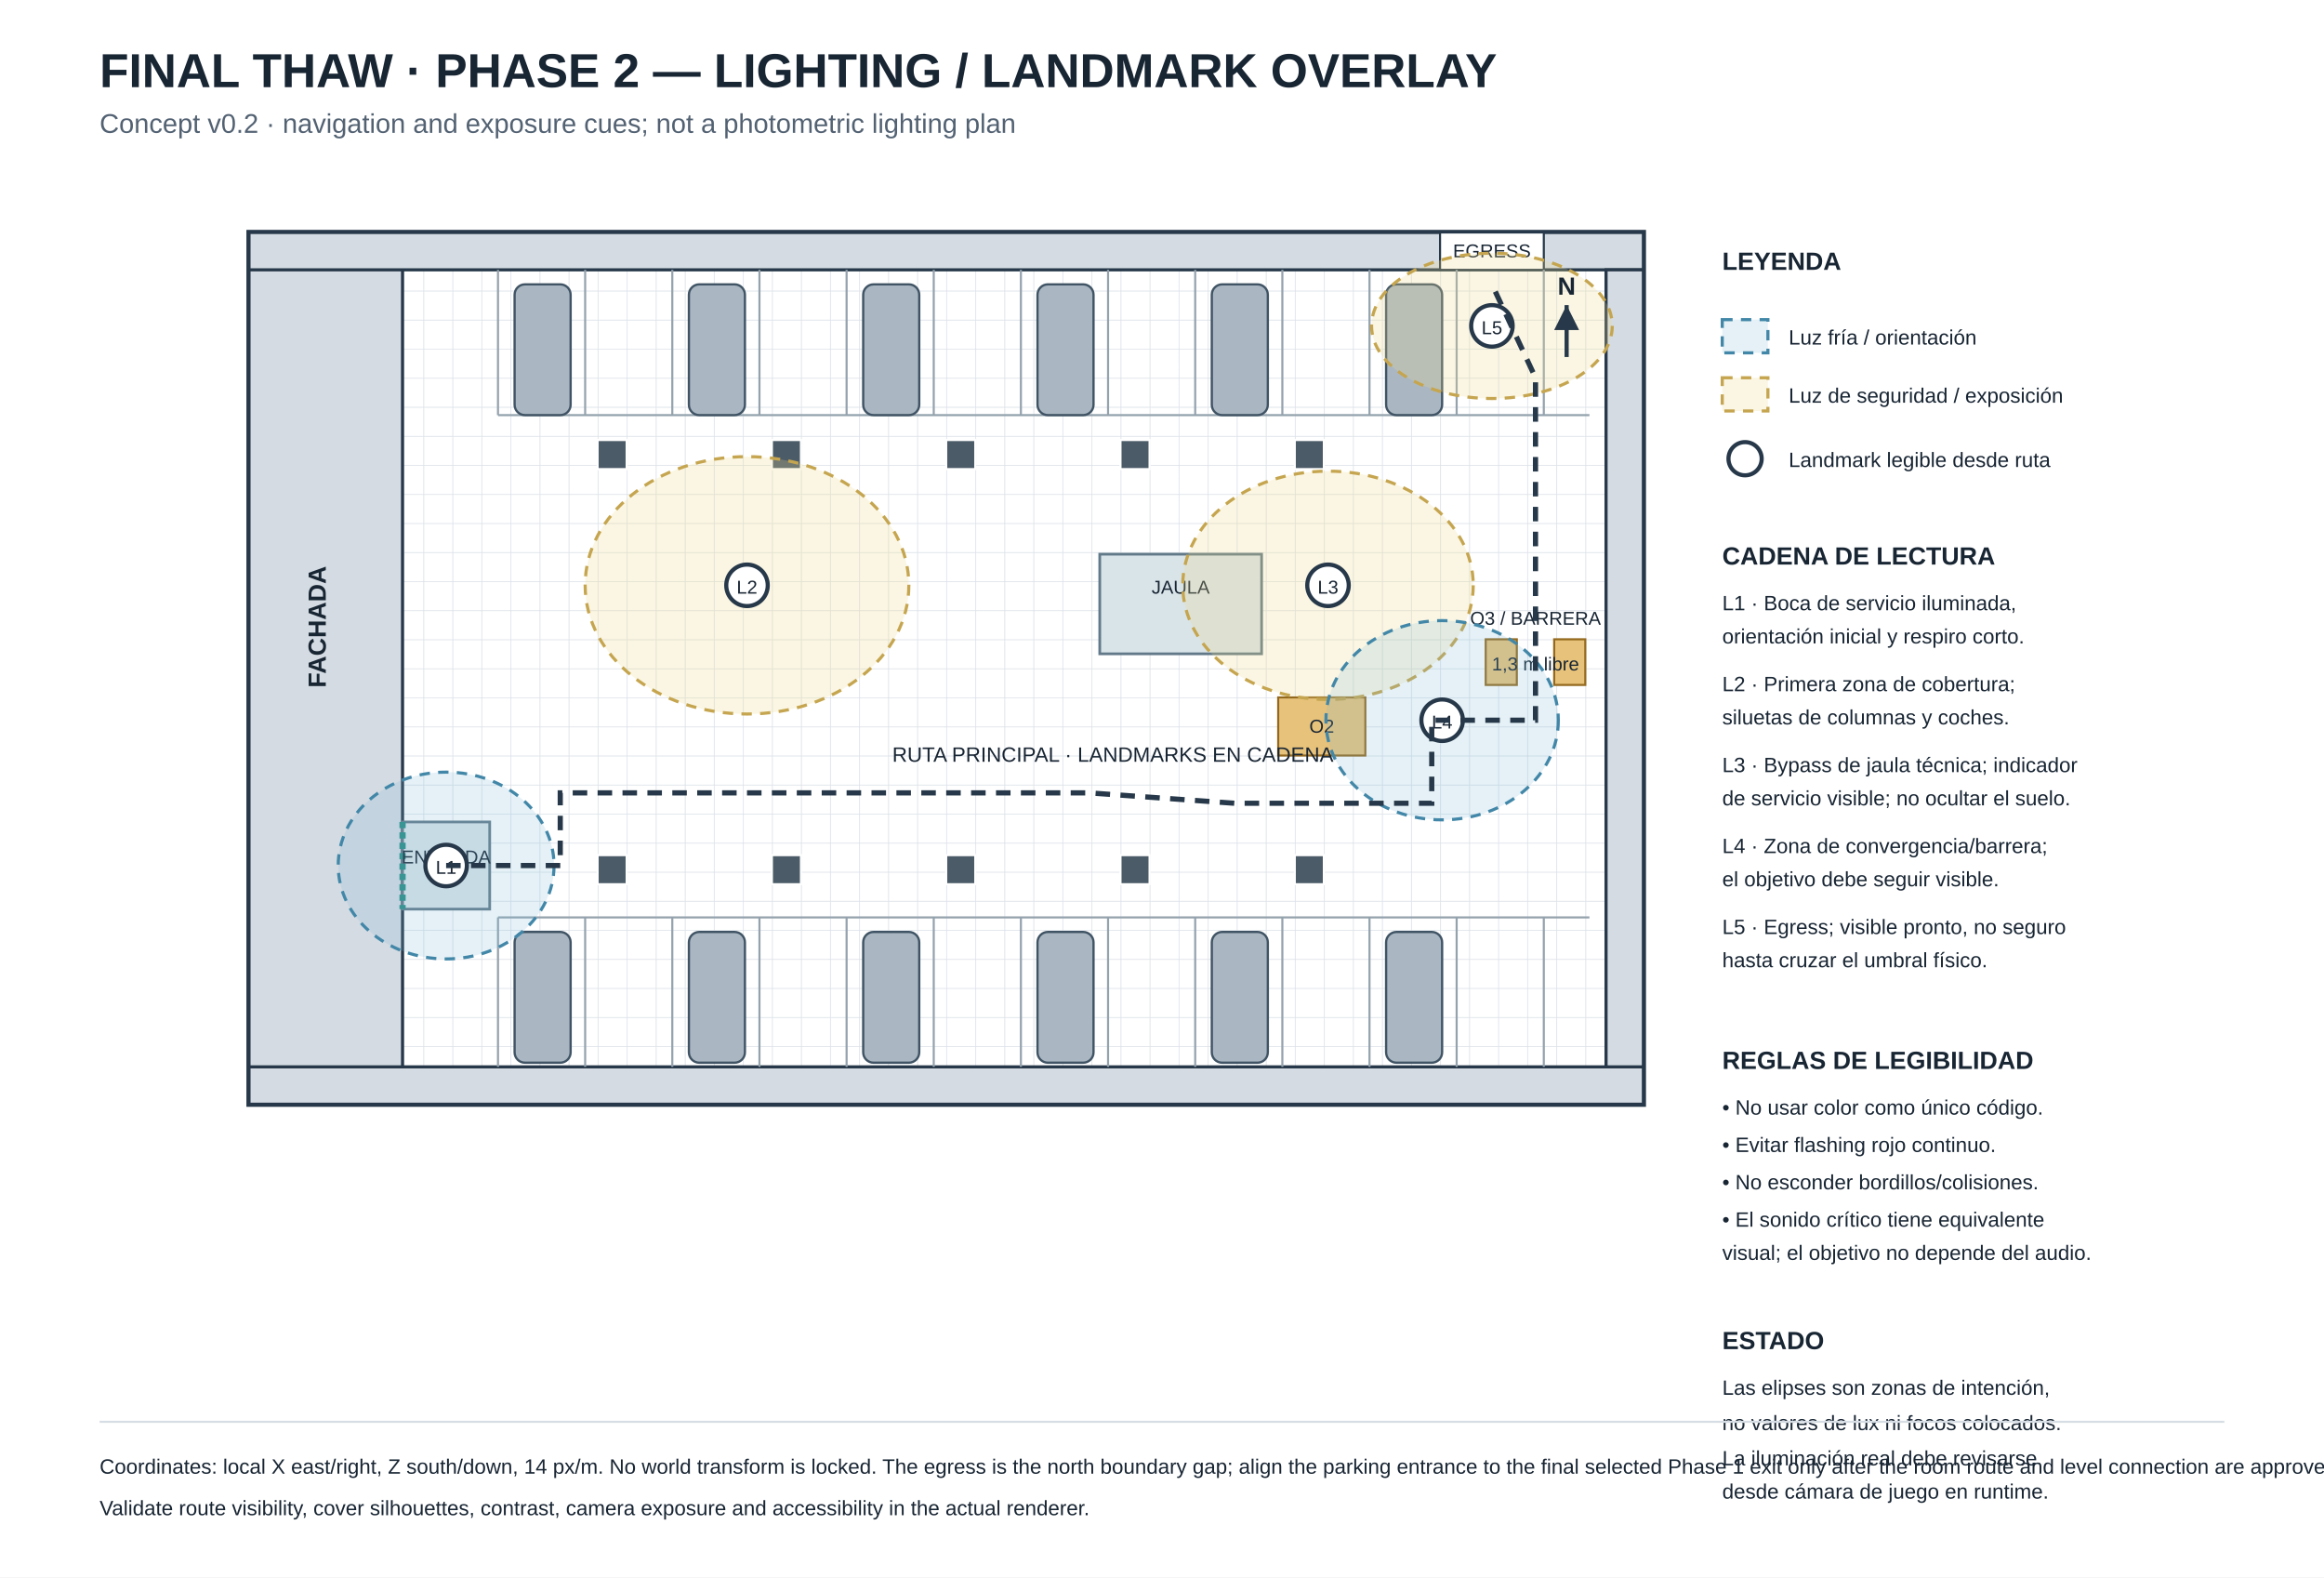
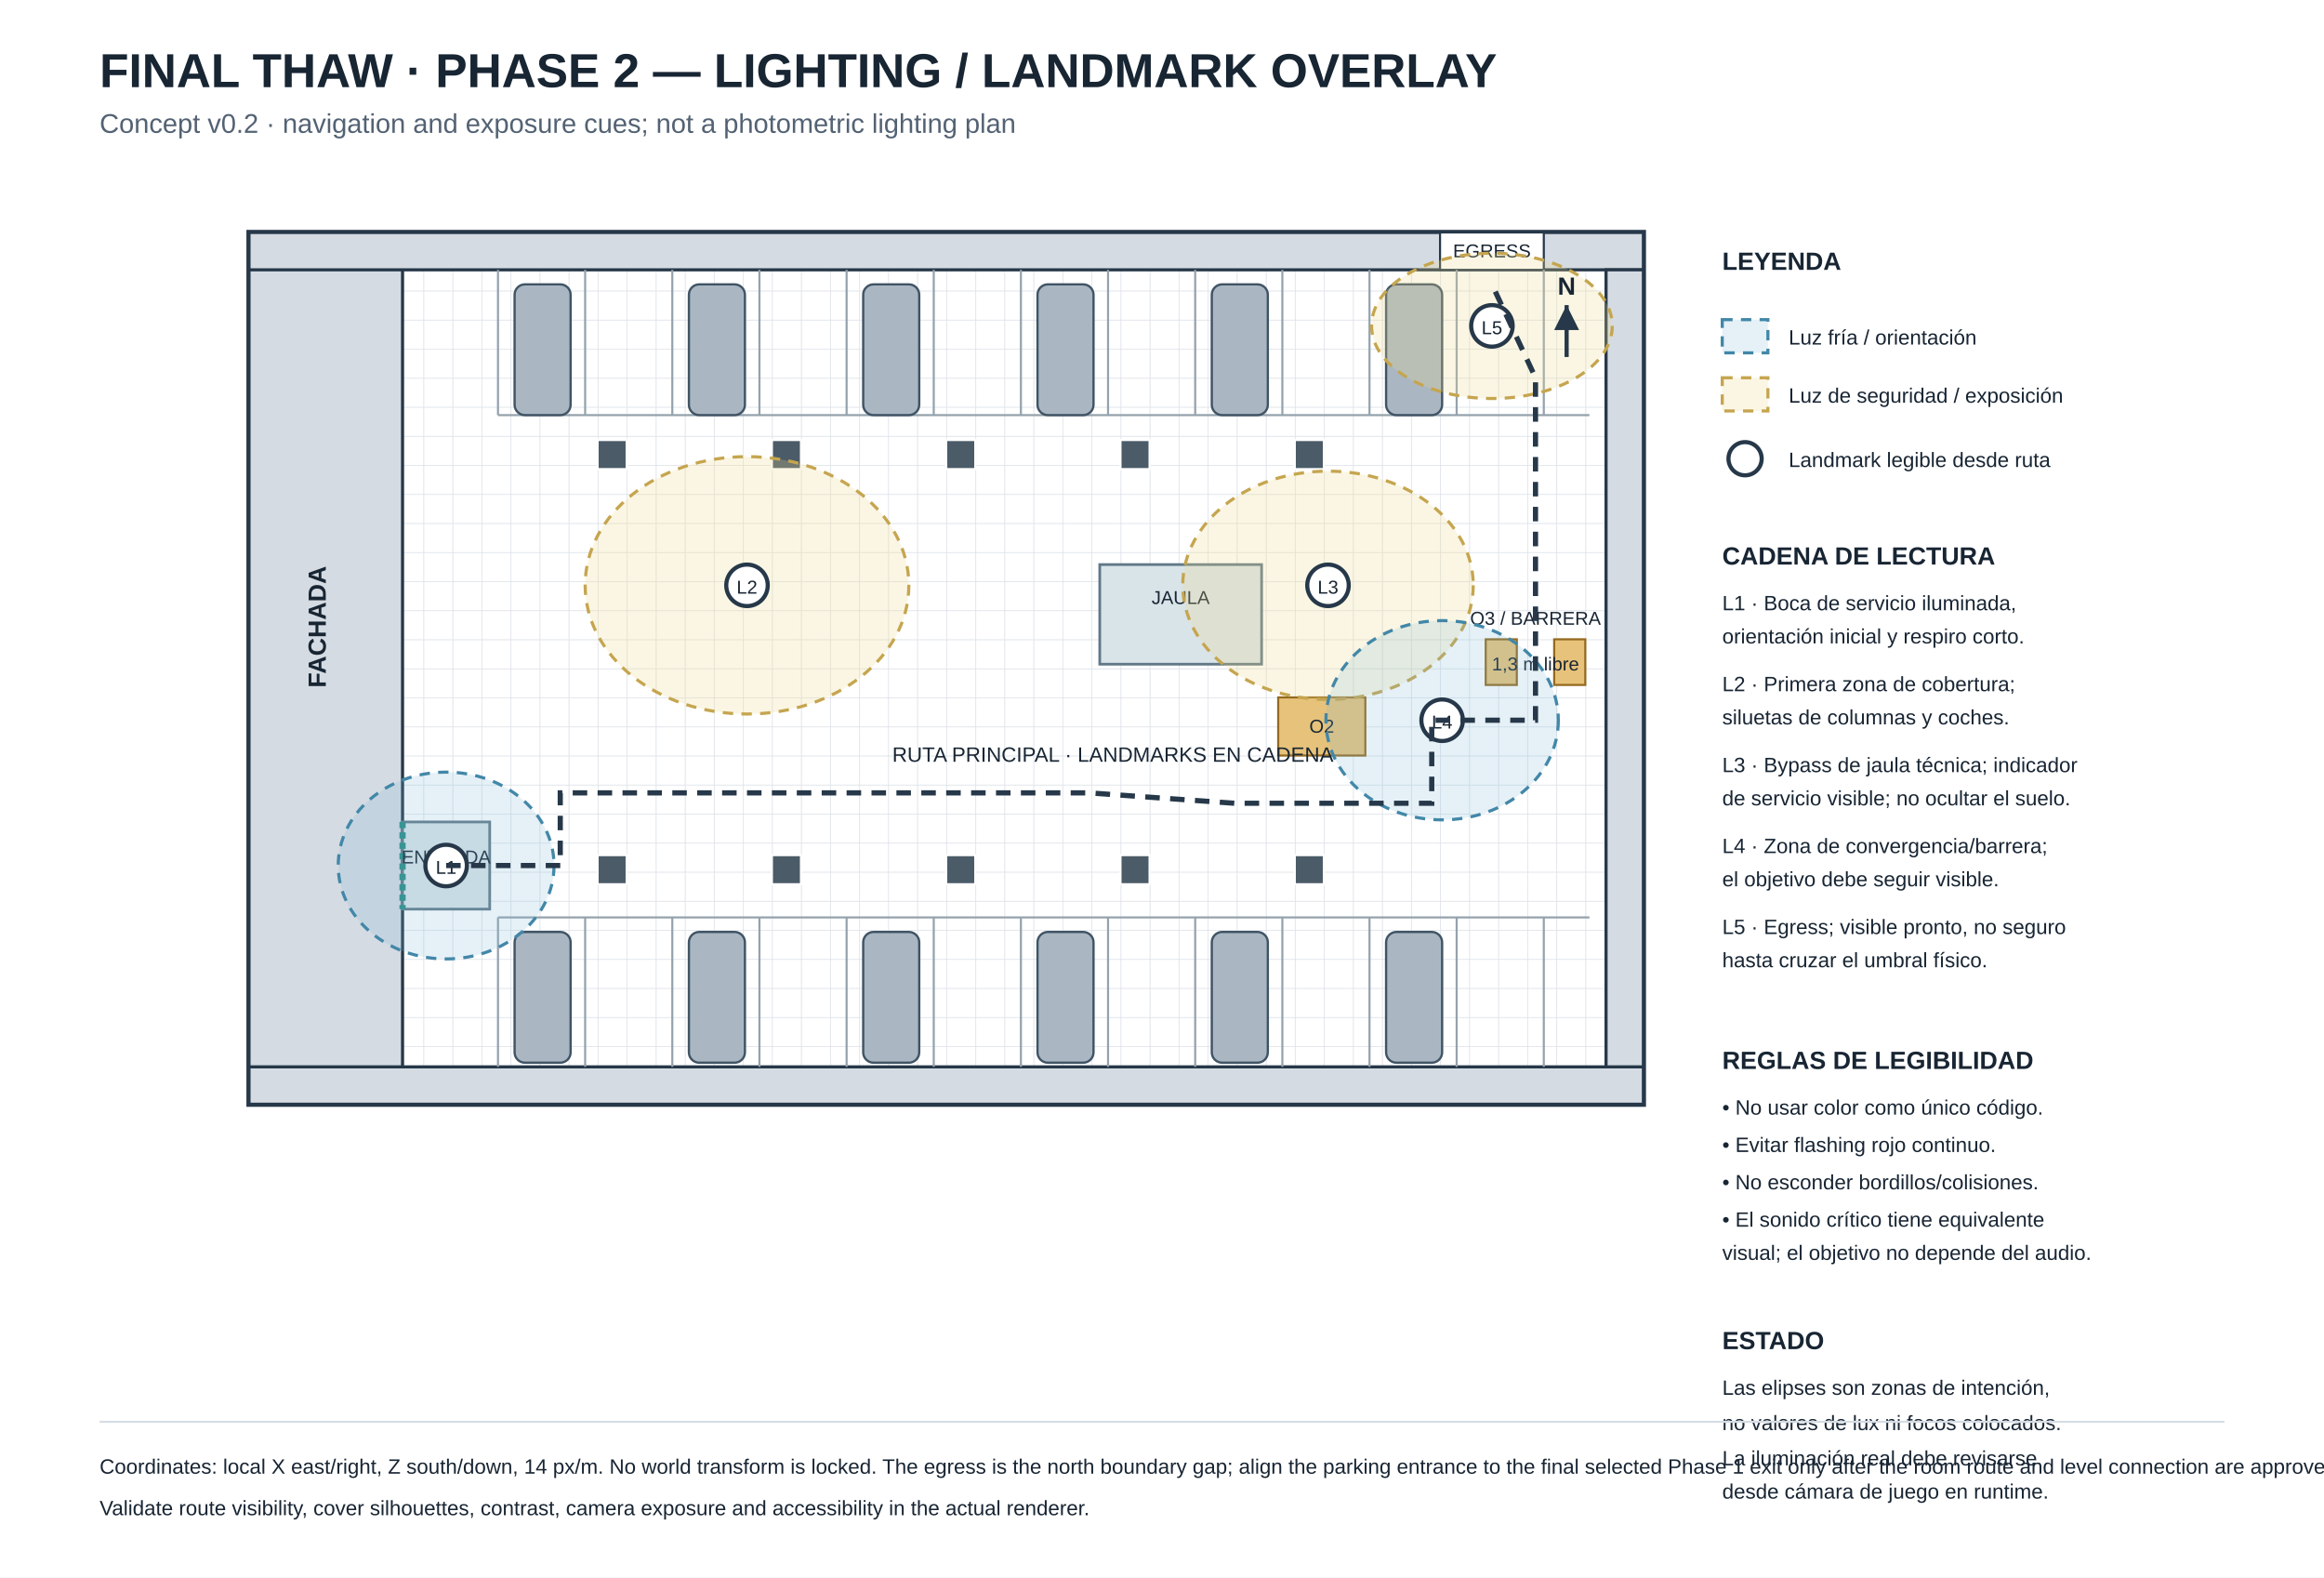
<svg xmlns="http://www.w3.org/2000/svg" width="1120" height="760" viewBox="0 0 1120 760">
  <defs>
    <pattern id="g" width="14" height="14" patternUnits="userSpaceOnUse">
      <path d="M14 0H0V14" fill="none" stroke="#dce2e8" stroke-width=".7" />
    </pattern>
    <marker id="n" markerWidth="8" markerHeight="8" refX="6" refY="3" orient="auto">
      <path d="M0 0L6 3L0 6Z" fill="#263849" />
    </marker>
    <style>text{font-family:Arial,Helvetica,sans-serif;fill:#182533}.title{font-size:23px;font-weight:700}.sub{font-size:13px;fill:#536273}.lab{font-size:12px;font-weight:600}.sm{font-size:10px}.tiny{font-size:9px}.wall{fill:#d4dbe2;stroke:#263849;stroke-width:1.5}.svc{fill:#d9e4e9;stroke:#617988;stroke-width:1.3}.car{fill:#aab7c2;stroke:#405465;stroke-width:1.1;rx:5}.col{fill:#4b5b68;stroke:#fff;stroke-width:1}.warm{fill:#f0d88b;fill-opacity:.24;stroke:#c5a54f;stroke-width:1.5;stroke-dasharray:5 4}.cool{fill:#7db9d9;fill-opacity:.20;stroke:#4287a8;stroke-width:1.5;stroke-dasharray:5 4}.landmark{fill:#fff;stroke:#263849;stroke-width:2}.route{fill:none;stroke:#263849;stroke-width:2.5;stroke-dasharray:7 5}</style>
  </defs>
  <rect width="1120" height="760" fill="#fff" />
  <text x="48" y="42" class="title">FINAL THAW · PHASE 2 — LIGHTING / LANDMARK OVERLAY</text>
  <text x="48" y="64" class="sub">Concept v0.2 · navigation and exposure cues; not a photometric lighting plan</text>
  <g transform="translate(120 112)">
    <rect width="672" height="420" fill="url(#g)" stroke="#263849" stroke-width="2.5" />
    <rect x="0" y="0" width="74" height="420" class="wall" />
    <text x="37" y="190" class="lab" text-anchor="middle" transform="rotate(-90 37 190)">FACHADA</text>
    <rect x="74" y="284" width="42" height="42" class="svc" />
    <path d="M74 284V326" stroke="#278c83" stroke-width="3" stroke-dasharray="3 2" />
    <text x="95" y="304" class="tiny" text-anchor="middle">ENTRADA</text>
    <rect x="0" y="0" width="672" height="18" class="wall" />
    <rect x="574" y="0" width="50" height="18" fill="#fff" stroke="#263849" />
    <text x="599" y="12" class="tiny" text-anchor="middle">EGRESS</text>
    <rect x="654" y="18" width="18" height="402" class="wall" />
    <rect x="0" y="402" width="672" height="18" class="wall" />
    <g stroke="#94a2ad" stroke-width="1" fill="none">
      <path d="M120 18V88 M162 18V88 M204 18V88 M246 18V88 M288 18V88 M330 18V88 M372 18V88 M414 18V88 M456 18V88 M498 18V88 M540 18V88 M582 18V88 M624 18V88 M120 88H646 M120 330V402 M162 330V402 M204 330V402 M246 330V402 M288 330V402 M330 330V402 M372 330V402 M414 330V402 M456 330V402 M498 330V402 M540 330V402 M582 330V402 M624 330V402 M120 330H646" />
    </g>
    <g>
      <rect x="128" y="25" width="27" height="63" class="car" />
      <rect x="212" y="25" width="27" height="63" class="car" />
      <rect x="296" y="25" width="27" height="63" class="car" />
      <rect x="380" y="25" width="27" height="63" class="car" />
      <rect x="464" y="25" width="27" height="63" class="car" />
      <rect x="548" y="25" width="27" height="63" class="car" />
      <rect x="128" y="337" width="27" height="63" class="car" />
      <rect x="212" y="337" width="27" height="63" class="car" />
      <rect x="296" y="337" width="27" height="63" class="car" />
      <rect x="380" y="337" width="27" height="63" class="car" />
      <rect x="464" y="337" width="27" height="63" class="car" />
      <rect x="548" y="337" width="27" height="63" class="car" />
    </g>
    <g>
      <rect x="168" y="100" width="14" height="14" class="col" />
      <rect x="252" y="100" width="14" height="14" class="col" />
      <rect x="336" y="100" width="14" height="14" class="col" />
      <rect x="420" y="100" width="14" height="14" class="col" />
      <rect x="504" y="100" width="14" height="14" class="col" />
      <rect x="168" y="300" width="14" height="14" class="col" />
      <rect x="252" y="300" width="14" height="14" class="col" />
      <rect x="336" y="300" width="14" height="14" class="col" />
      <rect x="420" y="300" width="14" height="14" class="col" />
      <rect x="504" y="300" width="14" height="14" class="col" />
    </g>
-     <rect x="410" y="155" width="78" height="48" class="svc" />
-     <text x="449" y="174" class="tiny" text-anchor="middle">JAULA</text>
+     <rect x="410" y="160" width="78" height="48" class="svc" />
+     <text x="449" y="179" class="tiny" text-anchor="middle">JAULA</text>
    <rect x="596" y="196" width="15" height="22" fill="#e7c27a" stroke="#94691e" />
    <rect x="629" y="196" width="15" height="22" fill="#e7c27a" stroke="#94691e" />
    <text x="620" y="189" class="tiny" text-anchor="middle">O3 / BARRERA</text>
    <text x="620" y="211" class="tiny" text-anchor="middle">1,3 m libre</text>
    <rect x="496" y="224" width="42" height="28" fill="#e7c27a" stroke="#94691e" />
    <text x="517" y="241" class="tiny" text-anchor="middle">O2</text>
    <ellipse cx="95" cy="305" rx="52" ry="45" class="cool" />
    <ellipse cx="240" cy="170" rx="78" ry="62" class="warm" />
    <ellipse cx="520" cy="170" rx="70" ry="55" class="warm" />
    <ellipse cx="575" cy="235" rx="56" ry="48" class="cool" />
    <ellipse cx="599" cy="45" rx="58" ry="35" class="warm" />
    <circle cx="95" cy="305" r="10" class="landmark" />
    <text x="95" y="309" class="tiny" text-anchor="middle">L1</text>
    <circle cx="240" cy="170" r="10" class="landmark" />
    <text x="240" y="174" class="tiny" text-anchor="middle">L2</text>
    <circle cx="520" cy="170" r="10" class="landmark" />
    <text x="520" y="174" class="tiny" text-anchor="middle">L3</text>
    <circle cx="575" cy="235" r="10" class="landmark" />
    <text x="575" y="239" class="tiny" text-anchor="middle">L4</text>
    <circle cx="599" cy="45" r="10" class="landmark" />
    <text x="599" y="49" class="tiny" text-anchor="middle">L5</text>
    <path d="M95 305L130 305L150 305L150 270L200 270L270 270L320 270L405 270L475 275L535 275L570 275L570 235L620 235L620 218L620 70L599 25" class="route" />
    <text x="310" y="255" class="sm">RUTA PRINCIPAL · LANDMARKS EN CADENA</text>
    <path d="M635 60L635 35" stroke="#263849" stroke-width="2" marker-end="url(#n)" />
    <text x="635" y="30" class="lab" text-anchor="middle">N</text>
  </g>
  <g transform="translate(830 130)">
    <text x="0" y="0" class="lab">LEYENDA</text>
    <rect x="0" y="24" width="22" height="16" class="cool" />
    <text x="32" y="36" class="sm">Luz fría / orientación</text>
    <rect x="0" y="52" width="22" height="16" class="warm" />
    <text x="32" y="64" class="sm">Luz de seguridad / exposición</text>
    <circle cx="11" cy="91" r="8" class="landmark" />
    <text x="32" y="95" class="sm">Landmark legible desde ruta</text>
    <text x="0" y="142" class="lab">CADENA DE LECTURA</text>
    <text x="0" y="164" class="sm">L1 · Boca de servicio iluminada,</text>
    <text x="0" y="180" class="sm">   orientación inicial y respiro corto.</text>
    <text x="0" y="203" class="sm">L2 · Primera zona de cobertura;</text>
    <text x="0" y="219" class="sm">   siluetas de columnas y coches.</text>
    <text x="0" y="242" class="sm">L3 · Bypass de jaula técnica; indicador</text>
    <text x="0" y="258" class="sm">   de servicio visible; no ocultar el suelo.</text>
    <text x="0" y="281" class="sm">L4 · Zona de convergencia/barrera;</text>
    <text x="0" y="297" class="sm">   el objetivo debe seguir visible.</text>
    <text x="0" y="320" class="sm">L5 · Egress; visible pronto, no seguro</text>
    <text x="0" y="336" class="sm">   hasta cruzar el umbral físico.</text>
    <text x="0" y="385" class="lab">REGLAS DE LEGIBILIDAD</text>
    <text x="0" y="407" class="sm">• No usar color como único código.</text>
    <text x="0" y="425" class="sm">• Evitar flashing rojo continuo.</text>
    <text x="0" y="443" class="sm">• No esconder bordillos/colisiones.</text>
    <text x="0" y="461" class="sm">• El sonido crítico tiene equivalente</text>
    <text x="0" y="477" class="sm">  visual; el objetivo no depende del audio.</text>
    <text x="0" y="520" class="lab">ESTADO</text>
    <text x="0" y="542" class="sm">Las elipses son zonas de intención,</text>
    <text x="0" y="559" class="sm">no valores de lux ni focos colocados.</text>
    <text x="0" y="576" class="sm">La iluminación real debe revisarse</text>
    <text x="0" y="592" class="sm">desde cámara de juego en runtime.</text>
  </g>
  <line x1="48" y1="685" x2="1072" y2="685" stroke="#d6dde4" />
  <text x="48" y="710" class="sm">Coordinates: local X east/right, Z south/down, 14 px/m. No world transform is locked. The egress is the north boundary gap; align the parking entrance to the final selected Phase 1 exit only after the room route and level connection are approved. Lighting and landmark locations remain proposals.</text>
  <text x="48" y="730" class="sm">Validate route visibility, cover silhouettes, contrast, camera exposure and accessibility in the actual renderer.</text>
</svg>
